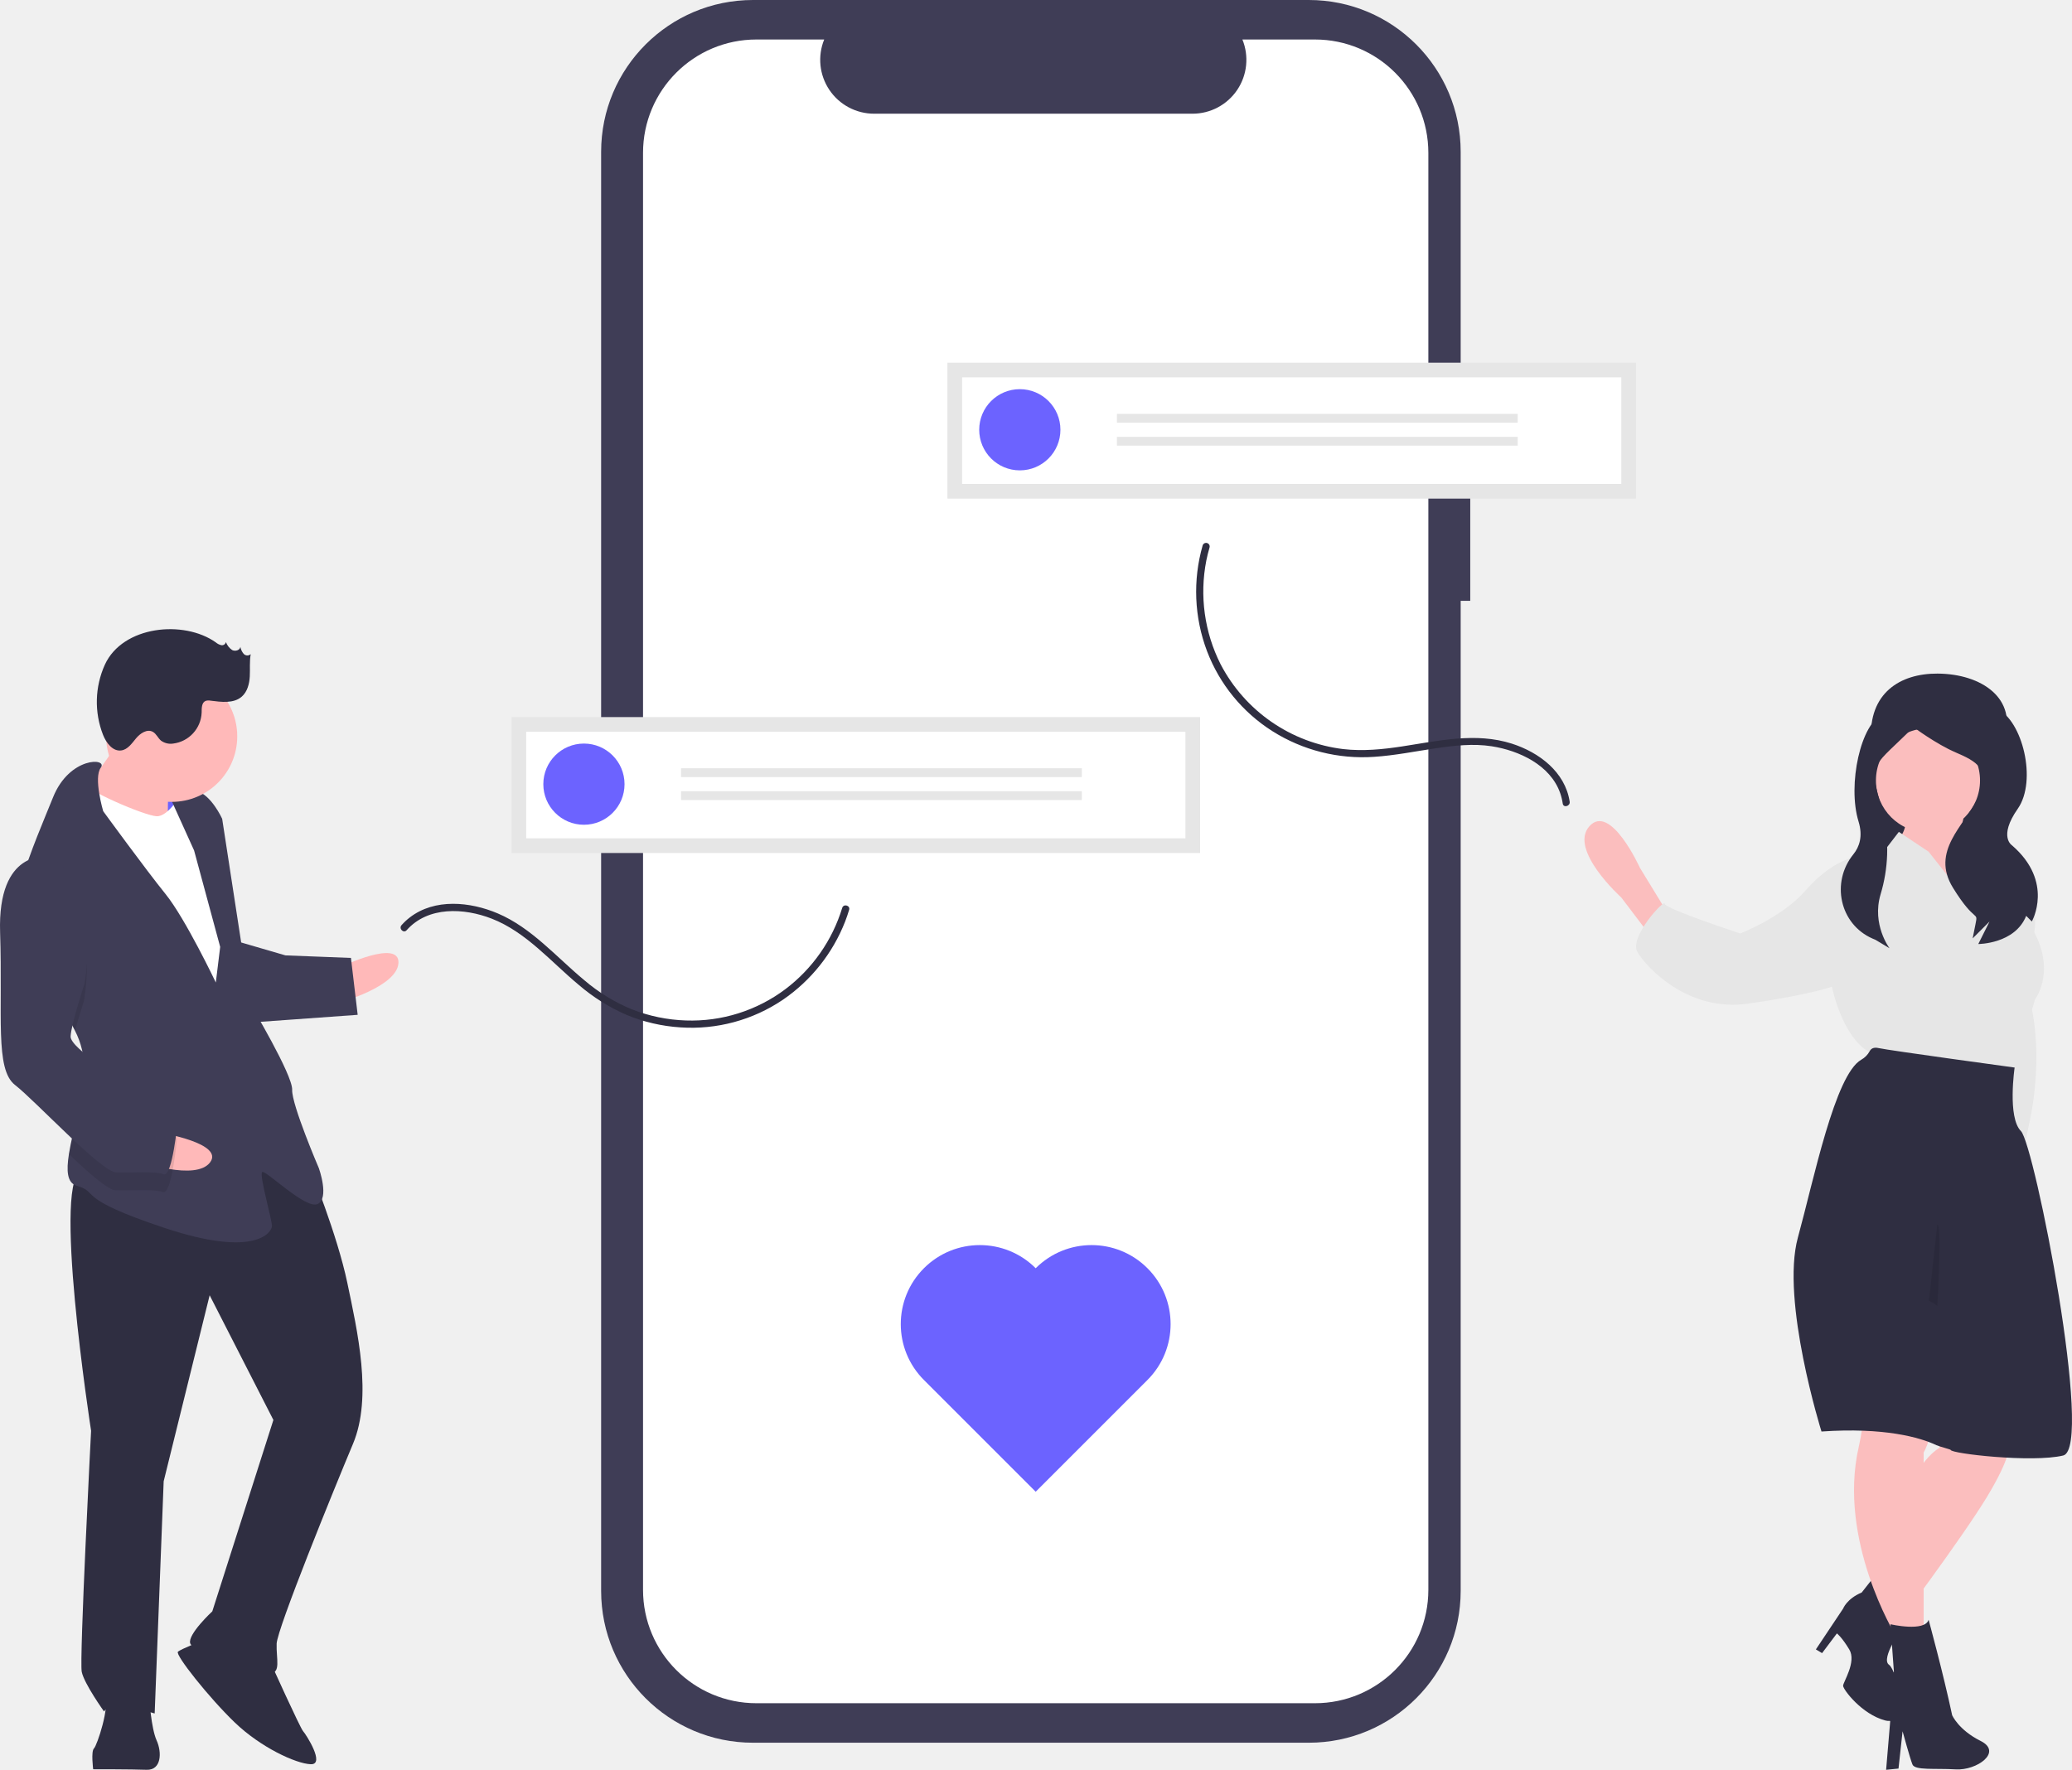
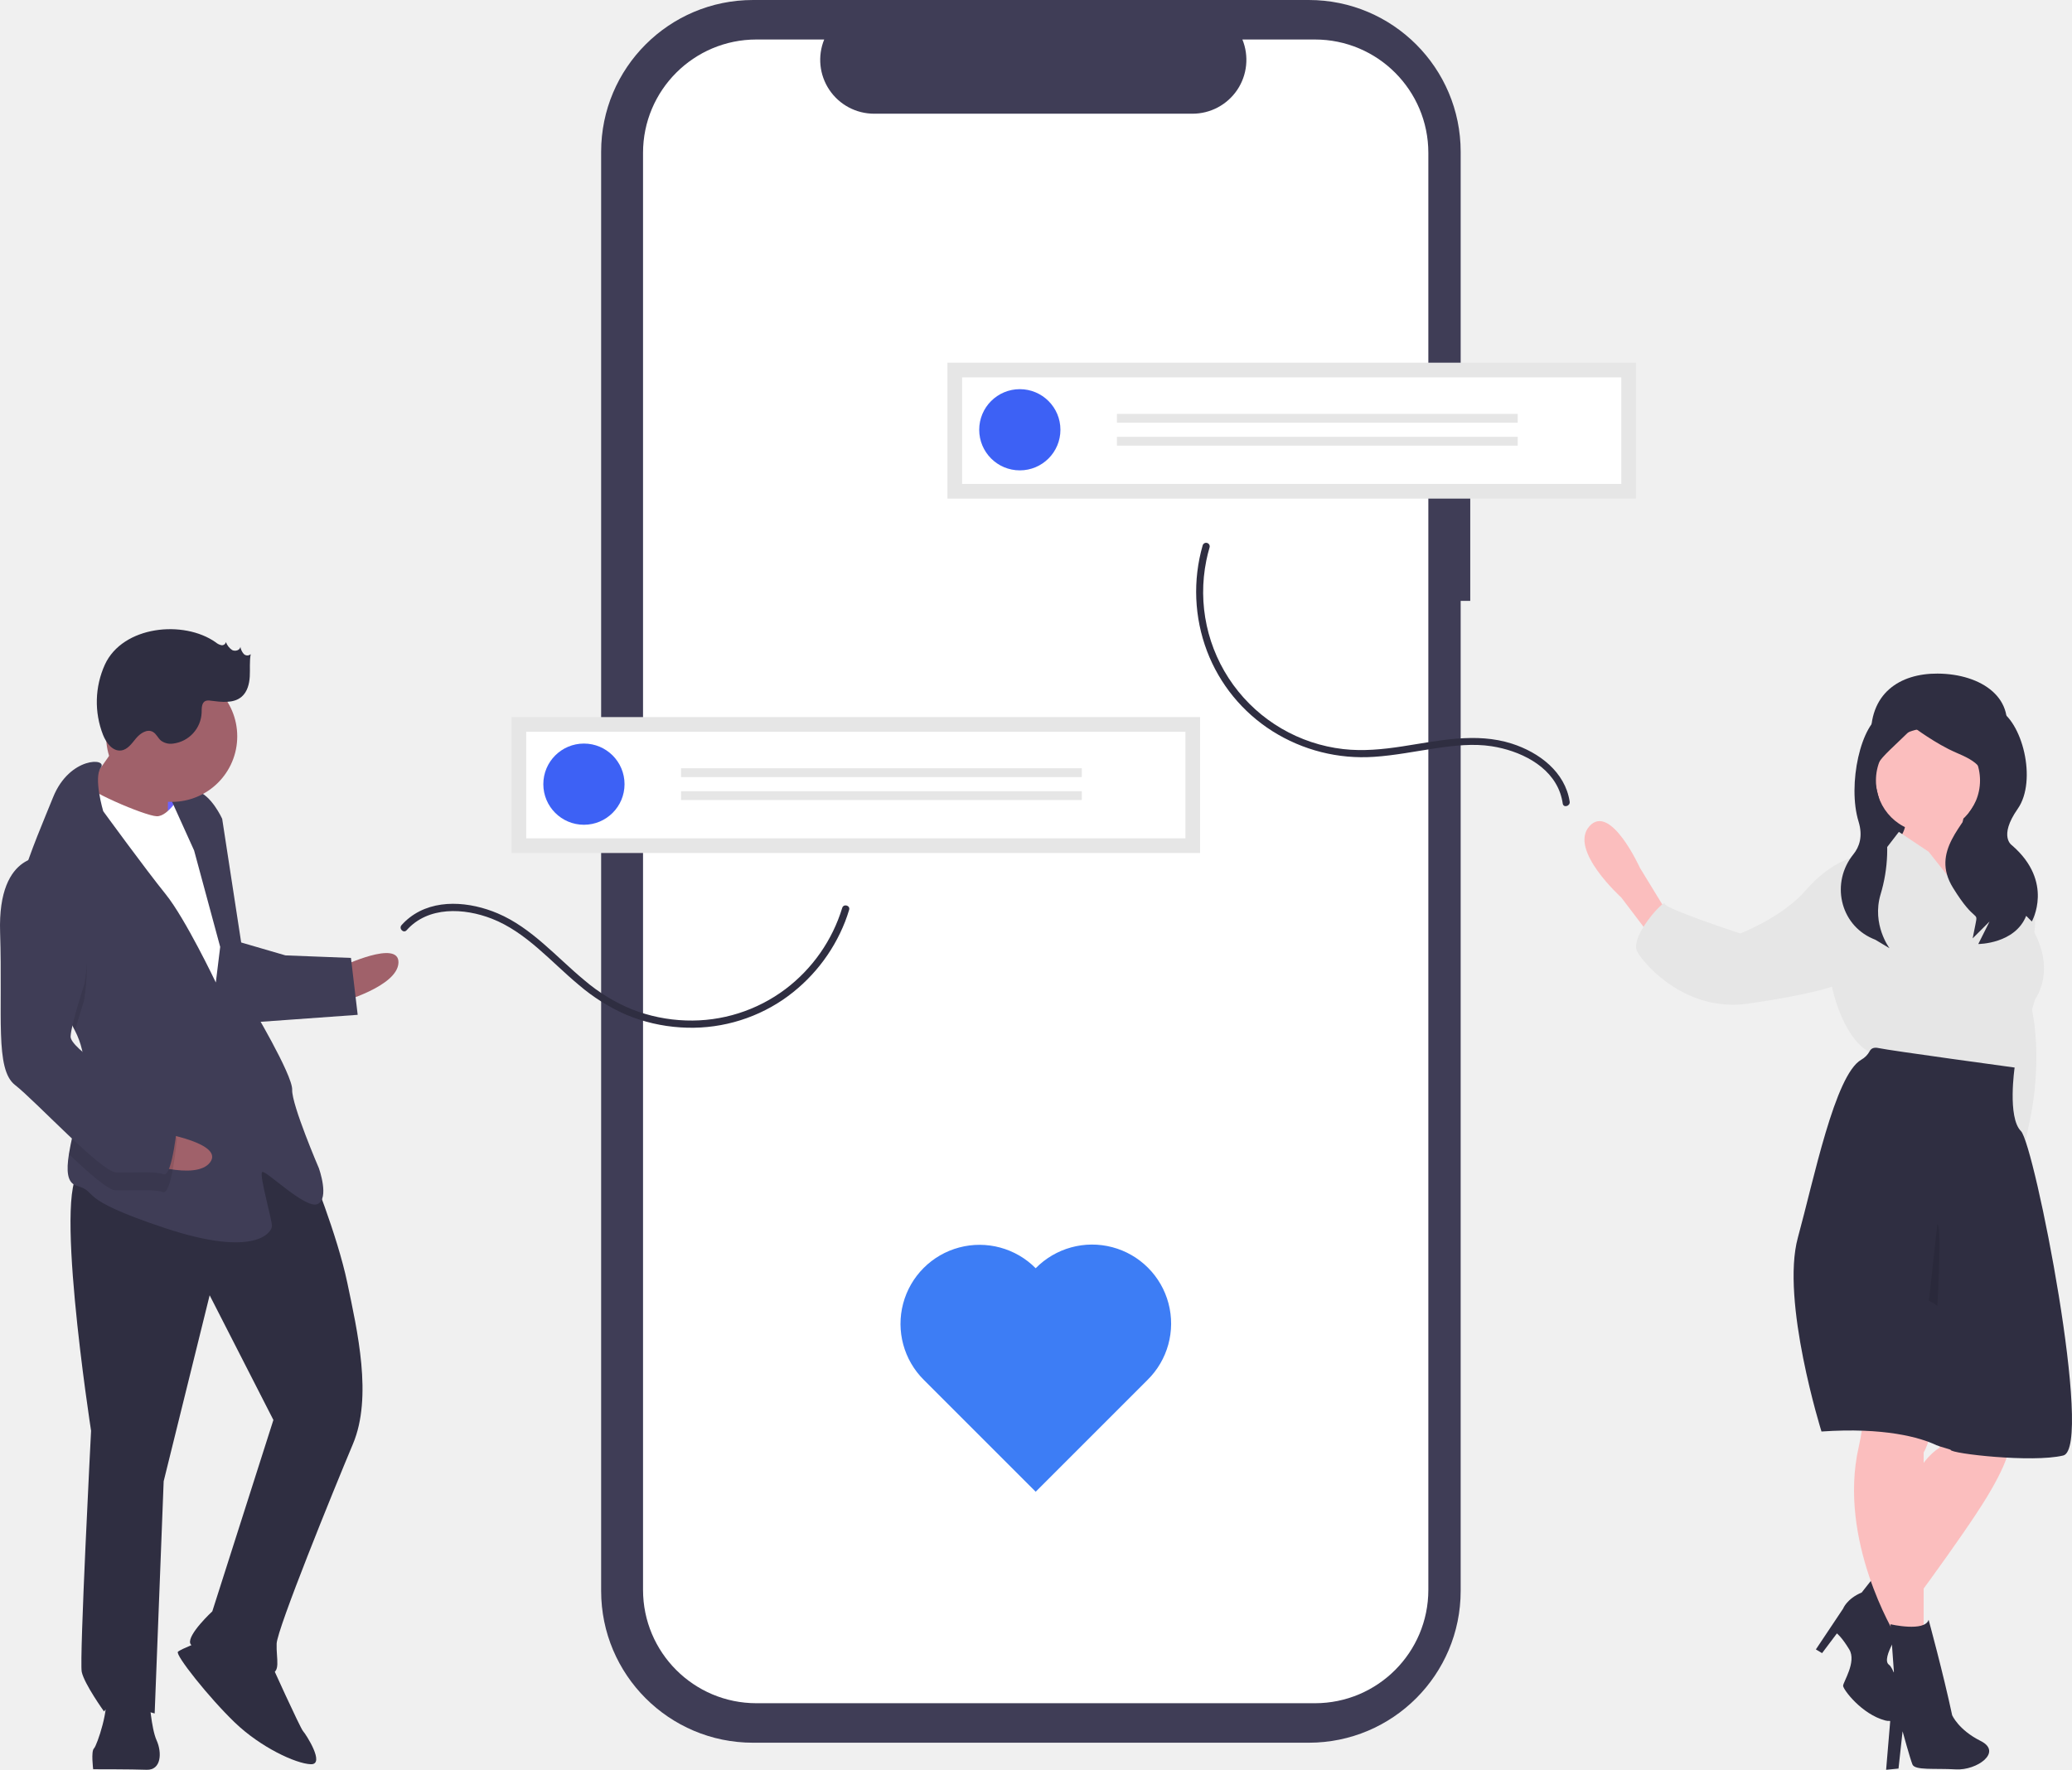
- <svg xmlns="http://www.w3.org/2000/svg" id="af67dbb9-cf76-4b83-a563-de2d0aa0e246" data-name="Layer 1" width="865.135" height="739.087" viewBox="0 0 865.135 739.087">
-   <path d="M781.316,253.404h-3.999V143.858a63.402,63.402,0,0,0-63.402-63.402H481.829a63.402,63.402,0,0,0-63.402,63.402V744.833a63.402,63.402,0,0,0,63.402,63.402H713.915a63.402,63.402,0,0,0,63.402-63.402V331.38h3.999Z" transform="translate(-167.4324 -80.45646)" fill="#3f3d56" />
-   <path d="M716.473,96.951h-30.295A22.495,22.495,0,0,1,665.351,127.942H532.392A22.495,22.495,0,0,1,511.565,96.951H483.269a47.348,47.348,0,0,0-47.348,47.348V744.392A47.348,47.348,0,0,0,483.269,791.74h233.204a47.348,47.348,0,0,0,47.348-47.348h0V144.299A47.348,47.348,0,0,0,716.473,96.951Z" transform="translate(-167.4324 -80.45646)" fill="#fff" />
-   <path d="M1004.15,389.492c-4.902,14.513-12.418,27.736-27.736,27.736s-26.873-12.442-27.736-27.736c-1.103-19.543,12.065-27.817,27.736-27.736C994.927,361.851,1009.967,372.268,1004.15,389.492Z" transform="translate(-167.4324 -80.45646)" fill="#2f2e41" />
-   <rect x="781.245" y="308.412" width="54.743" height="69.341" fill="#2f2e41" />
-   <path d="M1005.028,440.527h4.656a41.451,41.451,0,0,1,6.208,34.146c-5.174,19.66-1.035,23.281-1.035,23.281s6.735,21.29-.508,53.366,6.716,40.793,6.716,40.793l-12.934-25.868-7.243-68.291Z" transform="translate(-167.4324 -80.45646)" fill="#e6e6e6" />
-   <path d="M988.731,415.436S984.592,431.991,986.661,431.991s9.312,8.795,9.312,8.795l4.656,17.073-3.622,12.417L984.592,467.689l-15.521-17.073-4.656-4.656-4.139-15.003s5.174-6.208,1.552-11.382S988.731,415.436,988.731,415.436Z" transform="translate(-167.4324 -80.45646)" fill="#fbbebe" />
-   <path d="M863.53,461.481l-11.382-18.625s-12.286-27.184-21.081-17.354,13.321,29.771,13.321,29.771l11.382,15.003Z" transform="translate(-167.4324 -80.45646)" fill="#fbbebe" />
-   <path d="M1014.599,623.414l-8.278,60.531s1.035,4.656-9.312,21.729-38.285,54.323-38.285,54.323l-8.278-15.521s9.83-49.149,26.903-59.496l-2.069-74.5Z" transform="translate(-167.4324 -80.45646)" fill="#fbbebe" />
-   <path d="M950.446,738.268l11.382,21.729s-9.312,13.074-5.691,15.661,8.278,25.868-1.552,23.281-17.59-12.934-17.59-14.486,5.691-9.97,2.587-15.144-5.174-6.726-5.174-6.726l-6.194,8.236-2.587-1.552,11.368-17.031s1.552-4.139,7.76-6.726Z" transform="translate(-167.4324 -80.45646)" fill="#2f2e41" />
-   <path d="M975.4,614.826s4.018,57.22-4.777,72.223v74.5l-11.899,1.552s-24.03-39.442-15.235-78.244-9.081-74.377-9.081-74.377Z" transform="translate(-167.4324 -80.45646)" fill="#fbbebe" />
-   <circle cx="805.002" cy="325.925" r="21.729" fill="#fbbebe" />
-   <path d="M994.422,463.55l-21.729-27.42-12.417-8.278-5.174,6.726-14.486,4.139s-9.312,2.069-19.142,13.451-27.42,18.108-27.42,18.108-31.559-10.347-31.559-12.417-15.003,13.969-11.382,20.177,20.882,25.176,46.233,21.554,34.992-7.068,34.992-7.068,4.656,23.799,18.108,28.455,57.427,7.76,57.427,7.76l9.312-31.042s10.347-13.451-3.622-33.111c0,0-.268-10.995-1.77-18.312-.584-2.846-1.355-5.135-2.369-6.004-3.622-3.104-22.764-8.278-22.764-8.278s3.104,10.347,4.656,10.865S996.491,460.963,994.422,463.55Z" transform="translate(-167.4324 -80.45646)" fill="#e6e6e6" />
-   <path d="M927.969,678.273c26.054-1.811,41.223,2.457,47.99,5.712,1.258.569,5.951,1.763,5.951,1.96,0,1.552,34.046,5.453,46.98,2.349s-11.963-129.808-17.654-135.499-2.623-26.52-2.623-26.52-52.217-7.108-56.873-8.143c-2.08-.46-3.13.316-3.653,1.319a8.946,8.946,0,0,1-3.539,3.575c-10.984,6.327-19.799,50.075-26.437,74.262C910.868,623.673,927.969,678.273,927.969,678.273Z" transform="translate(-167.4324 -80.45646)" fill="#2f2e41" />
-   <path d="M972.693,756.893s6.086,22.229,9.83,39.837c0,0,2.587,6.111,11.899,10.767s-1.58,12.389-10.375,11.871-17.073.517-18.108-2.069-4.111-13.843-4.111-13.843l-1.699,15.571-5.174.517,1.699-20.228s-4.139-7.76,1.552-20.694l-1.436-19.853S971.141,762.066,972.693,756.893Z" transform="translate(-167.4324 -80.45646)" fill="#2f2e41" />
-   <path d="M972.827,623.693a17.153,17.153,0,0,1,3.528,2.142c.274-4.889,1.857-34.456-.041-33.98Z" transform="translate(-167.4324 -80.45646)" opacity="0.1" style="isolation:isolate" />
-   <path d="M963.439,376.46s-.241-1.34-9.652,2.19-15.053,29.574-10.347,44.868c1.896,6.163.354,10.607-2.164,13.716-9.449,11.668-5.729,29.192,8.034,35.192q.583.254,1.189.502l5.882,3.529s-7.499-9.866-3.746-22.488a64.71,64.71,0,0,0,1.168-33.127c-.431-1.848-.92-3.753-1.475-5.698-4.706-16.47-2.417-14.568,14.053-31.038,0,0,9.411,7.059,17.647,10.588s15.294,7.059,9.411,18.823-19.999,22.352-10.588,37.646,10.588,9.411,9.411,15.294h0l-1.176,5.882,7.059-7.059-4.706,9.411s15.294,0,19.999-11.764l2.353,2.353s9.412-16.47-8.235-31.764c0,0-5.882-3.529,2.353-15.294s1.91-37.058-8.677-41.764S963.439,376.46,963.439,376.46Z" transform="translate(-167.4324 -80.45646)" fill="#2f2e41" />
-   <rect x="228.658" y="408.535" width="22.392" height="17.416" transform="translate(-353.8023 560.293) rotate(-87.7793)" fill="#6c63ff" />
-   <path d="M310.09,484.08s24.1-11.515,23.714-1.57-24.293,16.487-24.293,16.487Z" transform="translate(-167.4324 -80.45646)" fill="#ffb9b9" />
-   <path d="M296.868,568.222s11.37,27.829,15.571,47.911,10.599,47.718,2.369,67.317S283.181,760.653,282.94,766.868s2.004,12.527-2.968,12.334-32.03-8.712-33.128-12.489,9.232-13.336,9.232-13.336L281.583,673.447l-26.614-52.074-19.196,77.685L232.013,796.016s-18.453-5.695-21.132-.819c0,0-8.268-11.525-9.318-16.545s3.904-100.687,3.904-100.687-16.938-108.965-3.265-108.434S269.435,537.28,296.868,568.222Z" transform="translate(-167.4324 -80.45646)" fill="#2f2e41" />
-   <path d="M280.165,774.23s12.613,27.877,13.808,29.169,9.414,14.059,3.199,13.818-20.891-7.035-31.693-17.413-25.044-28.359-23.752-29.554,10.137-4.587,10.137-4.587Z" transform="translate(-167.4324 -80.45646)" fill="#2f2e41" />
-   <path d="M229.768,789.705s.761,12.479,3.054,17.547,2.004,12.527-4.211,12.286-22.278-.222-22.278-.222-.954-7.507.337-8.701,6.794-17.808,4.452-21.633S229.768,789.705,229.768,789.705Z" transform="translate(-167.4324 -80.45646)" fill="#2f2e41" />
-   <path d="M220.573,384.75S207.323,405.4,202.158,410.179s9.366,15.302,9.366,15.302l26.008,3.498s-.327-23.666,1.012-26.104S220.573,384.75,220.573,384.75Z" transform="translate(-167.4324 -80.45646)" fill="#ffb9b9" />
-   <path d="M243.179,411.77s-5.358,9.752-10.33,9.559-30.691-11.149-31.789-14.927-8.519,27.058-8.519,27.058l62.931,110.748,15.35-10.609-7.438-65.024-6.109-35.095Z" transform="translate(-167.4324 -80.45646)" fill="#fff" />
-   <path d="M198.738,510.885a34.825,34.825,0,0,1,3.861,16.334c-.01.249-.019.497-.041.745-.596,11.505-4.834,24.811-6.354,34.487-1.103,6.941-.789,12.008,3.273,13.199,9.848,2.872-1.436,4.924,36.665,17.606s44.75,1.735,44.846-.751-5.396-21.373-4.105-22.568,18.067,15.64,23.136,13.346.578-14.917.578-14.917-11.418-26.586-11.177-32.801-17.296-35.528-17.296-35.528l-11.928-77.647S255.609,412.252,249.442,410.768a15.277,15.277,0,0,0-11.284,2.052L248.478,435.629l10.888,40.26-1.821,14.868s-12.661-26.634-20.977-36.916S210.522,419.218,210.522,419.218s-4.139-13.967-1.015-18.14c3.125-4.186-13.034-4.813-19.924,12.349-3.652,9.096-9.581,22.659-13.295,35.288-3.31,11.188-4.873,21.647-1.594,27.625C179.706,485.473,192.312,497.477,198.738,510.885Z" transform="translate(-167.4324 -80.45646)" fill="#3f3d56" />
-   <path d="M174.694,476.34c5.011,9.133,17.618,21.137,24.044,34.545,1.679-6.047,3.726-12.305,3.726-12.305s7.854-42.023-15.378-52.883a15.549,15.549,0,0,0-10.798,3.017C172.979,459.903,171.415,470.362,174.694,476.34Z" transform="translate(-167.4324 -80.45646)" opacity="0.1" style="isolation:isolate" />
-   <path d="M266.921,473.692l19.696,5.743,27.347,1.06L316.777,504.258,271.834,507.495S260.609,475.937,266.921,473.692Z" transform="translate(-167.4324 -80.45646)" fill="#3f3d56" />
-   <path d="M234.804,553.589S261.153,557.96,255.139,565.889s-29.356-.407-29.356-.407Z" transform="translate(-167.4324 -80.45646)" fill="#ffb9b9" />
-   <path d="M202.558,527.964c-.596,11.505-4.834,24.811-6.354,34.487,8.394,7.944,16.376,14.952,19.384,15.068,6.215.241,16.208-.616,19.889.771s5.84-22.182,5.84-22.182-2.197-7.555-11.997-11.669C222.705,541.655,210.026,534.105,202.558,527.964Z" transform="translate(-167.4324 -80.45646)" opacity="0.1" style="isolation:isolate" />
-   <path d="M187.376,438.239s-21.035-3.306-19.899,31.596-2.217,57.18,6.243,63.733,35.942,36.251,42.157,36.492,16.208-.616,19.889.771,5.84-22.182,5.84-22.182-2.197-7.555-11.997-11.669-32.887-18.704-32.695-23.676S202.754,491.122,202.754,491.122,210.608,449.099,187.376,438.239Z" transform="translate(-167.4324 -80.45646)" fill="#3f3d56" />
-   <circle cx="71.69" cy="307.503" r="27.368" fill="#ffb9b9" />
-   <path d="M257.55,348.734a5.285,5.285,0,0,0,2.301,1.155,1.642,1.642,0,0,0,1.903-1.318,6.823,6.823,0,0,0,2.611,3.349c1.278.666,3.255.108,3.439-1.322a6.034,6.034,0,0,0,1.389,2.932,2.08,2.08,0,0,0,2.924.098c-.56,3.06-.214,6.206-.39,9.311s-1.004,6.397-3.35,8.439c-3.422,2.978-8.567,2.243-13.068,1.679a3.966,3.966,0,0,0-2.048.112c-1.685.718-1.609,3.064-1.632,4.896a13.603,13.603,0,0,1-11.911,12.918,6.819,6.819,0,0,1-5.068-1.237c-1.278-1.083-1.931-2.849-3.395-3.662-2.382-1.324-5.271.607-7.012,2.703s-3.458,4.674-6.156,5.058c-3.568.507-6.286-3.129-7.619-6.477a37.759,37.759,0,0,1,.75-29.339C218.669,341.786,244.119,339.217,257.55,348.734Z" transform="translate(-167.4324 -80.45646)" fill="#2f2e41" />
-   <path d="M337.212,468.93c8.963-10.095,23.985-9.341,35.584-4.815,14.354,5.601,24.74,18.059,36.33,27.676a78.975,78.975,0,0,0,19.86,12.47,70.362,70.362,0,0,0,22.579,5.246,68.157,68.157,0,0,0,42.69-11.5,70.762,70.762,0,0,0,26.038-32.672c.627-1.618,1.184-3.262,1.683-4.924.556-1.853-2.338-2.645-2.893-.798a67.035,67.035,0,0,1-23.626,33.851A65.37,65.37,0,0,1,453.811,506.617a67.891,67.891,0,0,1-22.513-4.633,73.563,73.563,0,0,1-19.889-12.18c-11.637-9.628-21.983-21.872-36.151-27.899-11.489-4.887-26.307-6.376-36.76,1.718a25.056,25.056,0,0,0-3.407,3.187c-1.278,1.439.836,3.569,2.121,2.121Z" transform="translate(-167.4324 -80.45646)" fill="#2f2e41" />
-   <path d="M822.829,415.246c-1.88-12.451-12.828-20.617-24.152-24.24-15.026-4.807-30.626-1.165-45.756,1.153-8.146,1.248-16.406,2.071-24.63,1.125a66.792,66.792,0,0,1-51.204-35.407,67.342,67.342,0,0,1-5.97-43.361c.373-1.846.831-3.672,1.359-5.479a1.501,1.501,0,0,0-2.893-.798,70.11,70.11,0,0,0,1.831,44.159,68.231,68.231,0,0,0,27.304,33.404,70.469,70.469,0,0,0,42.459,10.721c8.685-.572,17.231-2.317,25.826-3.591,7.635-1.132,15.564-2.02,23.248-.829,11.452,1.775,24.514,7.846,28.615,19.555a24.141,24.141,0,0,1,1.071,4.385c.287,1.903,3.179,1.094,2.893-.798Z" transform="translate(-167.4324 -80.45646)" fill="#2f2e41" />
-   <path d="M599.871,610.086a32.998,32.998,0,1,0-46.667,46.667l46.667,46.667,46.667-46.667a32.998,32.998,0,1,0-46.667-46.667Z" transform="translate(-167.4324 -80.45646)" fill="#6c63ff" />
-   <rect x="395.589" y="151.462" width="287.492" height="56.761" fill="#e6e6e6" />
-   <path d="M569.15,282.551H844.385V238.048H569.15Z" transform="translate(-167.4324 -80.45646)" fill="#fff" />
-   <circle cx="425.812" cy="179.474" r="16.955" fill="#6c63ff" />
-   <rect x="466.356" y="172.84" width="167.335" height="3.686" fill="#e6e6e6" />
-   <rect x="466.356" y="182.423" width="167.335" height="3.686" fill="#e6e6e6" />
-   <rect x="213.589" y="299.462" width="287.492" height="56.761" fill="#e6e6e6" />
-   <path d="M387.15,430.551H662.385V386.048H387.15Z" transform="translate(-167.4324 -80.45646)" fill="#fff" />
-   <circle cx="243.812" cy="327.474" r="16.955" fill="#6c63ff" />
-   <rect x="284.356" y="320.84" width="167.335" height="3.686" fill="#e6e6e6" />
-   <rect x="284.356" y="330.423" width="167.335" height="3.686" fill="#e6e6e6" />
+ <svg xmlns="http://www.w3.org/2000/svg" id="quarantinder" width="865.135" height="739.087" viewBox="0 0 865.135 739.087">
+   <path id="Path_809" data-name="Path 809" d="M781.316,253.4h-4V143.858a63.4,63.4,0,0,0-63.4-63.4H481.829a63.4,63.4,0,0,0-63.4,63.4V744.833a63.4,63.4,0,0,0,63.4,63.4H713.915a63.4,63.4,0,0,0,63.4-63.4V331.38h4Z" transform="translate(-167.432 -80.456)" fill="#3f3d56" />
+   <path id="Path_810" data-name="Path 810" d="M716.473,96.951H686.178a22.495,22.495,0,0,1-20.827,30.991H532.392a22.495,22.495,0,0,1-20.827-30.991h-28.3A47.348,47.348,0,0,0,435.921,144.3V744.392a47.348,47.348,0,0,0,47.348,47.348h233.2a47.348,47.348,0,0,0,47.348-47.348h0V144.3a47.348,47.348,0,0,0-47.348-47.348Z" transform="translate(-167.432 -80.456)" fill="#fff" />
+   <path id="Path_811" data-name="Path 811" d="M1004.15,389.492c-4.9,14.513-12.418,27.736-27.736,27.736s-26.873-12.442-27.736-27.736c-1.1-19.543,12.065-27.817,27.736-27.736C994.927,361.851,1009.967,372.268,1004.15,389.492Z" transform="translate(-167.432 -80.456)" fill="#2f2e41" />
+   <rect id="Rectangle_410" data-name="Rectangle 410" width="54.743" height="69.341" transform="translate(781.245 308.412)" fill="#2f2e41" />
+   <path id="Path_812" data-name="Path 812" d="M1005.028,440.527h4.656a41.451,41.451,0,0,1,6.208,34.146c-5.174,19.66-1.035,23.281-1.035,23.281s6.735,21.29-.508,53.366,6.716,40.793,6.716,40.793l-12.934-25.868-7.243-68.291Z" transform="translate(-167.432 -80.456)" fill="#e6e6e6" />
+   <path id="Path_813" data-name="Path 813" d="M988.731,415.436s-4.139,16.555-2.069,16.555,9.312,8.8,9.312,8.8l4.656,17.073-3.622,12.417-12.417-2.587-15.521-17.073-4.656-4.656-4.139-15s5.174-6.208,1.552-11.382S988.731,415.436,988.731,415.436Z" transform="translate(-167.432 -80.456)" fill="#fbbebe" />
+   <path id="Path_814" data-name="Path 814" d="M863.53,461.48l-11.382-18.625s-12.286-27.184-21.081-17.354,13.321,29.771,13.321,29.771l11.382,15Z" transform="translate(-167.432 -80.456)" fill="#fbbebe" />
+   <path id="Path_815" data-name="Path 815" d="M1014.6,623.414l-8.278,60.531s1.035,4.656-9.312,21.729S958.724,760,958.724,760l-8.278-15.521s9.83-49.149,26.9-59.5l-2.069-74.5Z" transform="translate(-167.432 -80.456)" fill="#fbbebe" />
+   <path id="Path_816" data-name="Path 816" d="M950.446,738.268,961.828,760s-9.312,13.074-5.691,15.661,8.278,25.868-1.552,23.281-17.59-12.934-17.59-14.486,5.691-9.97,2.587-15.144-5.174-6.726-5.174-6.726l-6.194,8.236-2.587-1.552,11.368-17.031s1.552-4.139,7.76-6.726Z" transform="translate(-167.432 -80.456)" fill="#2f2e41" />
+   <path id="Path_817" data-name="Path 817" d="M975.4,614.826s4.018,57.22-4.777,72.223v74.5l-11.9,1.552s-24.03-39.442-15.235-78.244-9.081-74.377-9.081-74.377Z" transform="translate(-167.432 -80.456)" fill="#fbbebe" />
+   <circle id="Ellipse_175" data-name="Ellipse 175" cx="21.729" cy="21.729" r="21.729" transform="translate(783.273 304.196)" fill="#fbbebe" />
+   <path id="Path_818" data-name="Path 818" d="M994.422,463.55l-21.729-27.42-12.417-8.278-5.174,6.726-14.486,4.139s-9.312,2.069-19.142,13.451-27.42,18.108-27.42,18.108S862.5,459.928,862.5,457.859s-15,13.969-11.382,20.177S872,503.212,897.346,499.59s34.992-7.068,34.992-7.068,4.656,23.8,18.108,28.455,57.427,7.76,57.427,7.76l9.313-31.042s10.347-13.451-3.622-33.111c0,0-.268-11-1.77-18.312-.584-2.846-1.355-5.135-2.369-6-3.622-3.1-22.764-8.278-22.764-8.278s3.1,10.347,4.656,10.865S996.491,460.963,994.422,463.55Z" transform="translate(-167.432 -80.456)" fill="#e6e6e6" />
+   <path id="Path_819" data-name="Path 819" d="M927.969,678.273c26.054-1.811,41.223,2.457,47.99,5.712,1.258.569,5.951,1.763,5.951,1.96,0,1.552,34.046,5.453,46.98,2.349s-11.963-129.808-17.654-135.5-2.623-26.52-2.623-26.52-52.217-7.108-56.873-8.143c-2.08-.46-3.13.316-3.653,1.319a8.946,8.946,0,0,1-3.539,3.575c-10.984,6.327-19.8,50.075-26.437,74.262C910.868,623.673,927.969,678.273,927.969,678.273Z" transform="translate(-167.432 -80.456)" fill="#2f2e41" />
+   <path id="Path_820" data-name="Path 820" d="M972.693,756.893s6.086,22.229,9.83,39.837c0,0,2.587,6.111,11.9,10.767s-1.58,12.389-10.375,11.871-17.073.517-18.108-2.069-4.111-13.843-4.111-13.843l-1.7,15.571-5.174.517,1.7-20.228s-4.139-7.76,1.552-20.694l-1.436-19.853S971.141,762.066,972.693,756.893Z" transform="translate(-167.432 -80.456)" fill="#2f2e41" />
+   <path id="Path_821" data-name="Path 821" d="M972.827,623.693a17.15,17.15,0,0,1,3.528,2.142c.274-4.889,1.857-34.456-.041-33.98Z" transform="translate(-167.432 -80.456)" opacity="0.1" style="isolation: isolate" />
+   <path id="Path_822" data-name="Path 822" d="M963.439,376.46s-.241-1.34-9.652,2.19-15.053,29.574-10.347,44.868c1.9,6.163.354,10.607-2.164,13.716-9.449,11.668-5.729,29.192,8.034,35.192q.583.254,1.189.5l5.882,3.529s-7.5-9.866-3.746-22.488a64.709,64.709,0,0,0,1.168-33.127c-.431-1.848-.92-3.753-1.475-5.7-4.706-16.47-2.417-14.568,14.053-31.038,0,0,9.411,7.059,17.647,10.588s15.294,7.059,9.411,18.823-20,22.352-10.588,37.646,10.588,9.411,9.411,15.294h0l-1.176,5.882,7.059-7.059-4.706,9.411s15.294,0,20-11.764l2.353,2.353s9.411-16.47-8.235-31.764c0,0-5.882-3.529,2.353-15.294s1.91-37.058-8.677-41.764S963.439,376.46,963.439,376.46Z" transform="translate(-167.432 -80.456)" fill="#2f2e41" />
+   <rect id="Rectangle_411" data-name="Rectangle 411" width="22.392" height="17.416" transform="translate(63.287 347.637) rotate(-87.779)" fill="#6c63ff" />
+   <path id="Path_823" data-name="Path 823" d="M310.09,484.08s24.1-11.515,23.714-1.57S309.512,499,309.512,499Z" transform="translate(-167.432 -80.456)" fill="#a0616a" />
+   <path id="Path_824" data-name="Path 824" d="M296.868,568.222s11.37,27.829,15.571,47.911,10.6,47.718,2.369,67.317-31.627,77.2-31.868,83.419,2,12.527-2.968,12.334-32.03-8.712-33.128-12.489,9.232-13.336,9.232-13.336l25.508-79.93-26.614-52.074-19.2,77.685-3.76,96.958s-18.453-5.7-21.132-.819c0,0-8.268-11.525-9.318-16.545s3.9-100.687,3.9-100.687S188.53,569,202.2,569.53,269.435,537.28,296.868,568.222Z" transform="translate(-167.432 -80.456)" fill="#2f2e41" />
+   <path id="Path_825" data-name="Path 825" d="M280.165,774.23s12.613,27.877,13.808,29.169,9.414,14.059,3.2,13.818-20.891-7.035-31.693-17.413-25.044-28.359-23.752-29.554,10.137-4.587,10.137-4.587Z" transform="translate(-167.432 -80.456)" fill="#2f2e41" />
+   <path id="Path_826" data-name="Path 826" d="M229.768,789.7s.761,12.479,3.054,17.547,2,12.527-4.211,12.286-22.278-.222-22.278-.222-.954-7.507.337-8.7,6.794-17.808,4.452-21.633S229.768,789.7,229.768,789.7Z" transform="translate(-167.432 -80.456)" fill="#2f2e41" />
+   <path id="Path_827" data-name="Path 827" d="M220.573,384.75s-13.25,20.65-18.415,25.429,9.366,15.3,9.366,15.3l26.008,3.5s-.327-23.666,1.012-26.1S220.573,384.75,220.573,384.75Z" transform="translate(-167.432 -80.456)" fill="#a0616a" />
+   <path id="Path_828" data-name="Path 828" d="M243.179,411.77s-5.358,9.752-10.33,9.559S202.158,410.179,201.06,406.4s-8.519,27.058-8.519,27.058l62.931,110.748,15.35-10.609-7.438-65.024-6.109-35.095Z" transform="translate(-167.432 -80.456)" fill="#fff" />
+   <path id="Path_829" data-name="Path 829" d="M198.738,510.885a34.825,34.825,0,0,1,3.861,16.334c-.01.249-.019.5-.041.745-.6,11.5-4.834,24.811-6.354,34.487-1.1,6.941-.789,12.008,3.273,13.2,9.848,2.872-1.436,4.924,36.665,17.606s44.75,1.735,44.846-.751-5.4-21.373-4.1-22.568,18.067,15.64,23.136,13.346.578-14.917.578-14.917-11.418-26.586-11.177-32.8-17.3-35.528-17.3-35.528L260.2,422.389s-4.587-10.137-10.754-11.621a15.277,15.277,0,0,0-11.284,2.052l10.32,22.809,10.888,40.26-1.822,14.868s-12.661-26.634-20.977-36.916-26.045-34.623-26.045-34.623-4.139-13.967-1.015-18.141-13.034-4.813-19.924,12.349c-3.652,9.1-9.581,22.659-13.295,35.288-3.31,11.188-4.873,21.647-1.594,27.625C179.706,485.473,192.312,497.477,198.738,510.885Z" transform="translate(-167.432 -80.456)" fill="#3f3d56" />
+   <path id="Path_830" data-name="Path 830" d="M174.694,476.34c5.011,9.133,17.618,21.137,24.044,34.545,1.679-6.047,3.726-12.3,3.726-12.3s7.854-42.023-15.378-52.883a15.549,15.549,0,0,0-10.8,3.017C172.979,459.9,171.415,470.362,174.694,476.34Z" transform="translate(-167.432 -80.456)" opacity="0.1" style="isolation: isolate" />
+   <path id="Path_831" data-name="Path 831" d="M266.921,473.692l19.7,5.743,27.347,1.06,2.813,23.762-44.943,3.237S260.609,475.937,266.921,473.692Z" transform="translate(-167.432 -80.456)" fill="#3f3d56" />
+   <path id="Path_832" data-name="Path 832" d="M234.8,553.589s26.349,4.372,20.335,12.3-29.356-.407-29.356-.407Z" transform="translate(-167.432 -80.456)" fill="#a0616a" />
+   <path id="Path_833" data-name="Path 833" d="M202.558,527.964c-.6,11.5-4.834,24.81-6.354,34.487,8.394,7.944,16.376,14.952,19.384,15.068,6.215.241,16.208-.616,19.889.771s5.84-22.182,5.84-22.182-2.2-7.555-12-11.669C222.7,541.655,210.026,534.1,202.558,527.964Z" transform="translate(-167.432 -80.456)" opacity="0.1" style="isolation: isolate" />
+   <path id="Path_834" data-name="Path 834" d="M187.376,438.239s-21.035-3.306-19.9,31.6-2.217,57.18,6.243,63.733,35.942,36.251,42.157,36.492,16.208-.616,19.889.771,5.84-22.182,5.84-22.182-2.2-7.555-12-11.669-32.887-18.7-32.695-23.676,5.84-22.182,5.84-22.182S210.608,449.1,187.376,438.239Z" transform="translate(-167.432 -80.456)" fill="#3f3d56" />
+   <circle id="Ellipse_176" data-name="Ellipse 176" cx="27.368" cy="27.368" r="27.368" transform="translate(44.322 280.135)" fill="#a0616a" />
+   <path id="Path_835" data-name="Path 835" d="M257.55,348.734a5.284,5.284,0,0,0,2.3,1.155,1.642,1.642,0,0,0,1.9-1.318,6.823,6.823,0,0,0,2.611,3.349c1.278.666,3.255.108,3.439-1.322a6.034,6.034,0,0,0,1.389,2.931,2.08,2.08,0,0,0,2.924.1c-.56,3.06-.214,6.206-.39,9.311s-1,6.4-3.35,8.439c-3.422,2.978-8.567,2.243-13.068,1.679a3.967,3.967,0,0,0-2.048.112c-1.685.718-1.609,3.064-1.632,4.9a13.6,13.6,0,0,1-11.911,12.918,6.819,6.819,0,0,1-5.068-1.237c-1.278-1.083-1.931-2.849-3.4-3.662-2.382-1.324-5.271.607-7.012,2.7s-3.458,4.674-6.156,5.058c-3.568.507-6.286-3.129-7.619-6.477a37.759,37.759,0,0,1,.75-29.339C218.669,341.786,244.119,339.217,257.55,348.734Z" transform="translate(-167.432 -80.456)" fill="#2f2e41" />
+   <path id="Path_836" data-name="Path 836" d="M337.212,468.93c8.963-10.095,23.985-9.341,35.584-4.815,14.354,5.6,24.74,18.059,36.33,27.676a78.976,78.976,0,0,0,19.861,12.47,70.361,70.361,0,0,0,22.579,5.246,68.157,68.157,0,0,0,42.69-11.5,70.762,70.762,0,0,0,26.038-32.672c.627-1.618,1.184-3.262,1.683-4.924.556-1.853-2.338-2.645-2.893-.8a67.035,67.035,0,0,1-23.626,33.851,65.37,65.37,0,0,1-41.646,13.151,67.892,67.892,0,0,1-22.513-4.634,73.564,73.564,0,0,1-19.889-12.18c-11.637-9.628-21.983-21.872-36.151-27.9-11.489-4.887-26.307-6.376-36.76,1.718a25.055,25.055,0,0,0-3.407,3.187c-1.278,1.439.836,3.569,2.121,2.121Z" transform="translate(-167.432 -80.456)" fill="#2f2e41" />
+   <path id="Path_837" data-name="Path 837" d="M822.829,415.246c-1.88-12.451-12.828-20.617-24.152-24.24-15.026-4.807-30.626-1.165-45.756,1.153-8.146,1.248-16.406,2.071-24.63,1.125a66.01,66.01,0,0,1-57.174-78.768c.373-1.846.831-3.672,1.359-5.479a1.5,1.5,0,0,0-2.893-.8,70.111,70.111,0,0,0,1.831,44.159,68.23,68.23,0,0,0,27.3,33.4,70.468,70.468,0,0,0,42.459,10.721c8.685-.572,17.231-2.317,25.826-3.591,7.635-1.132,15.564-2.02,23.248-.829,11.452,1.775,24.514,7.846,28.615,19.555a24.145,24.145,0,0,1,1.071,4.385c.287,1.9,3.179,1.094,2.893-.8Z" transform="translate(-167.432 -80.456)" fill="#2f2e41" />
+   <path id="Path_838" data-name="Path 838" d="M599.871,610.086A33,33,0,1,0,553.2,656.752l46.667,46.667,46.667-46.667a33,33,0,1,0-46.667-46.667Z" transform="translate(-167.432 -80.456)" fill="#3d7df5" />
+   <rect id="Rectangle_412" data-name="Rectangle 412" width="287.492" height="56.761" transform="translate(395.589 151.462)" fill="#e6e6e6" />
+   <path id="Path_839" data-name="Path 839" d="M569.15,282.551H844.385v-44.5H569.15Z" transform="translate(-167.432 -80.456)" fill="#fff" />
+   <circle id="Ellipse_177" data-name="Ellipse 177" cx="16.955" cy="16.955" r="16.955" transform="translate(408.857 162.52)" fill="#3d61f5" />
+   <rect id="Rectangle_413" data-name="Rectangle 413" width="167.335" height="3.686" transform="translate(466.356 172.84)" fill="#e6e6e6" />
+   <rect id="Rectangle_414" data-name="Rectangle 414" width="167.335" height="3.686" transform="translate(466.356 182.423)" fill="#e6e6e6" />
+   <rect id="Rectangle_415" data-name="Rectangle 415" width="287.492" height="56.761" transform="translate(213.589 299.462)" fill="#e6e6e6" />
+   <path id="Path_840" data-name="Path 840" d="M387.15,430.551H662.385v-44.5H387.15Z" transform="translate(-167.432 -80.456)" fill="#fff" />
+   <circle id="Ellipse_178" data-name="Ellipse 178" cx="16.955" cy="16.955" r="16.955" transform="translate(226.857 310.52)" fill="#3d61f5" />
+   <rect id="Rectangle_416" data-name="Rectangle 416" width="167.335" height="3.686" transform="translate(284.356 320.84)" fill="#e6e6e6" />
+   <rect id="Rectangle_417" data-name="Rectangle 417" width="167.335" height="3.686" transform="translate(284.356 330.423)" fill="#e6e6e6" />
</svg>
